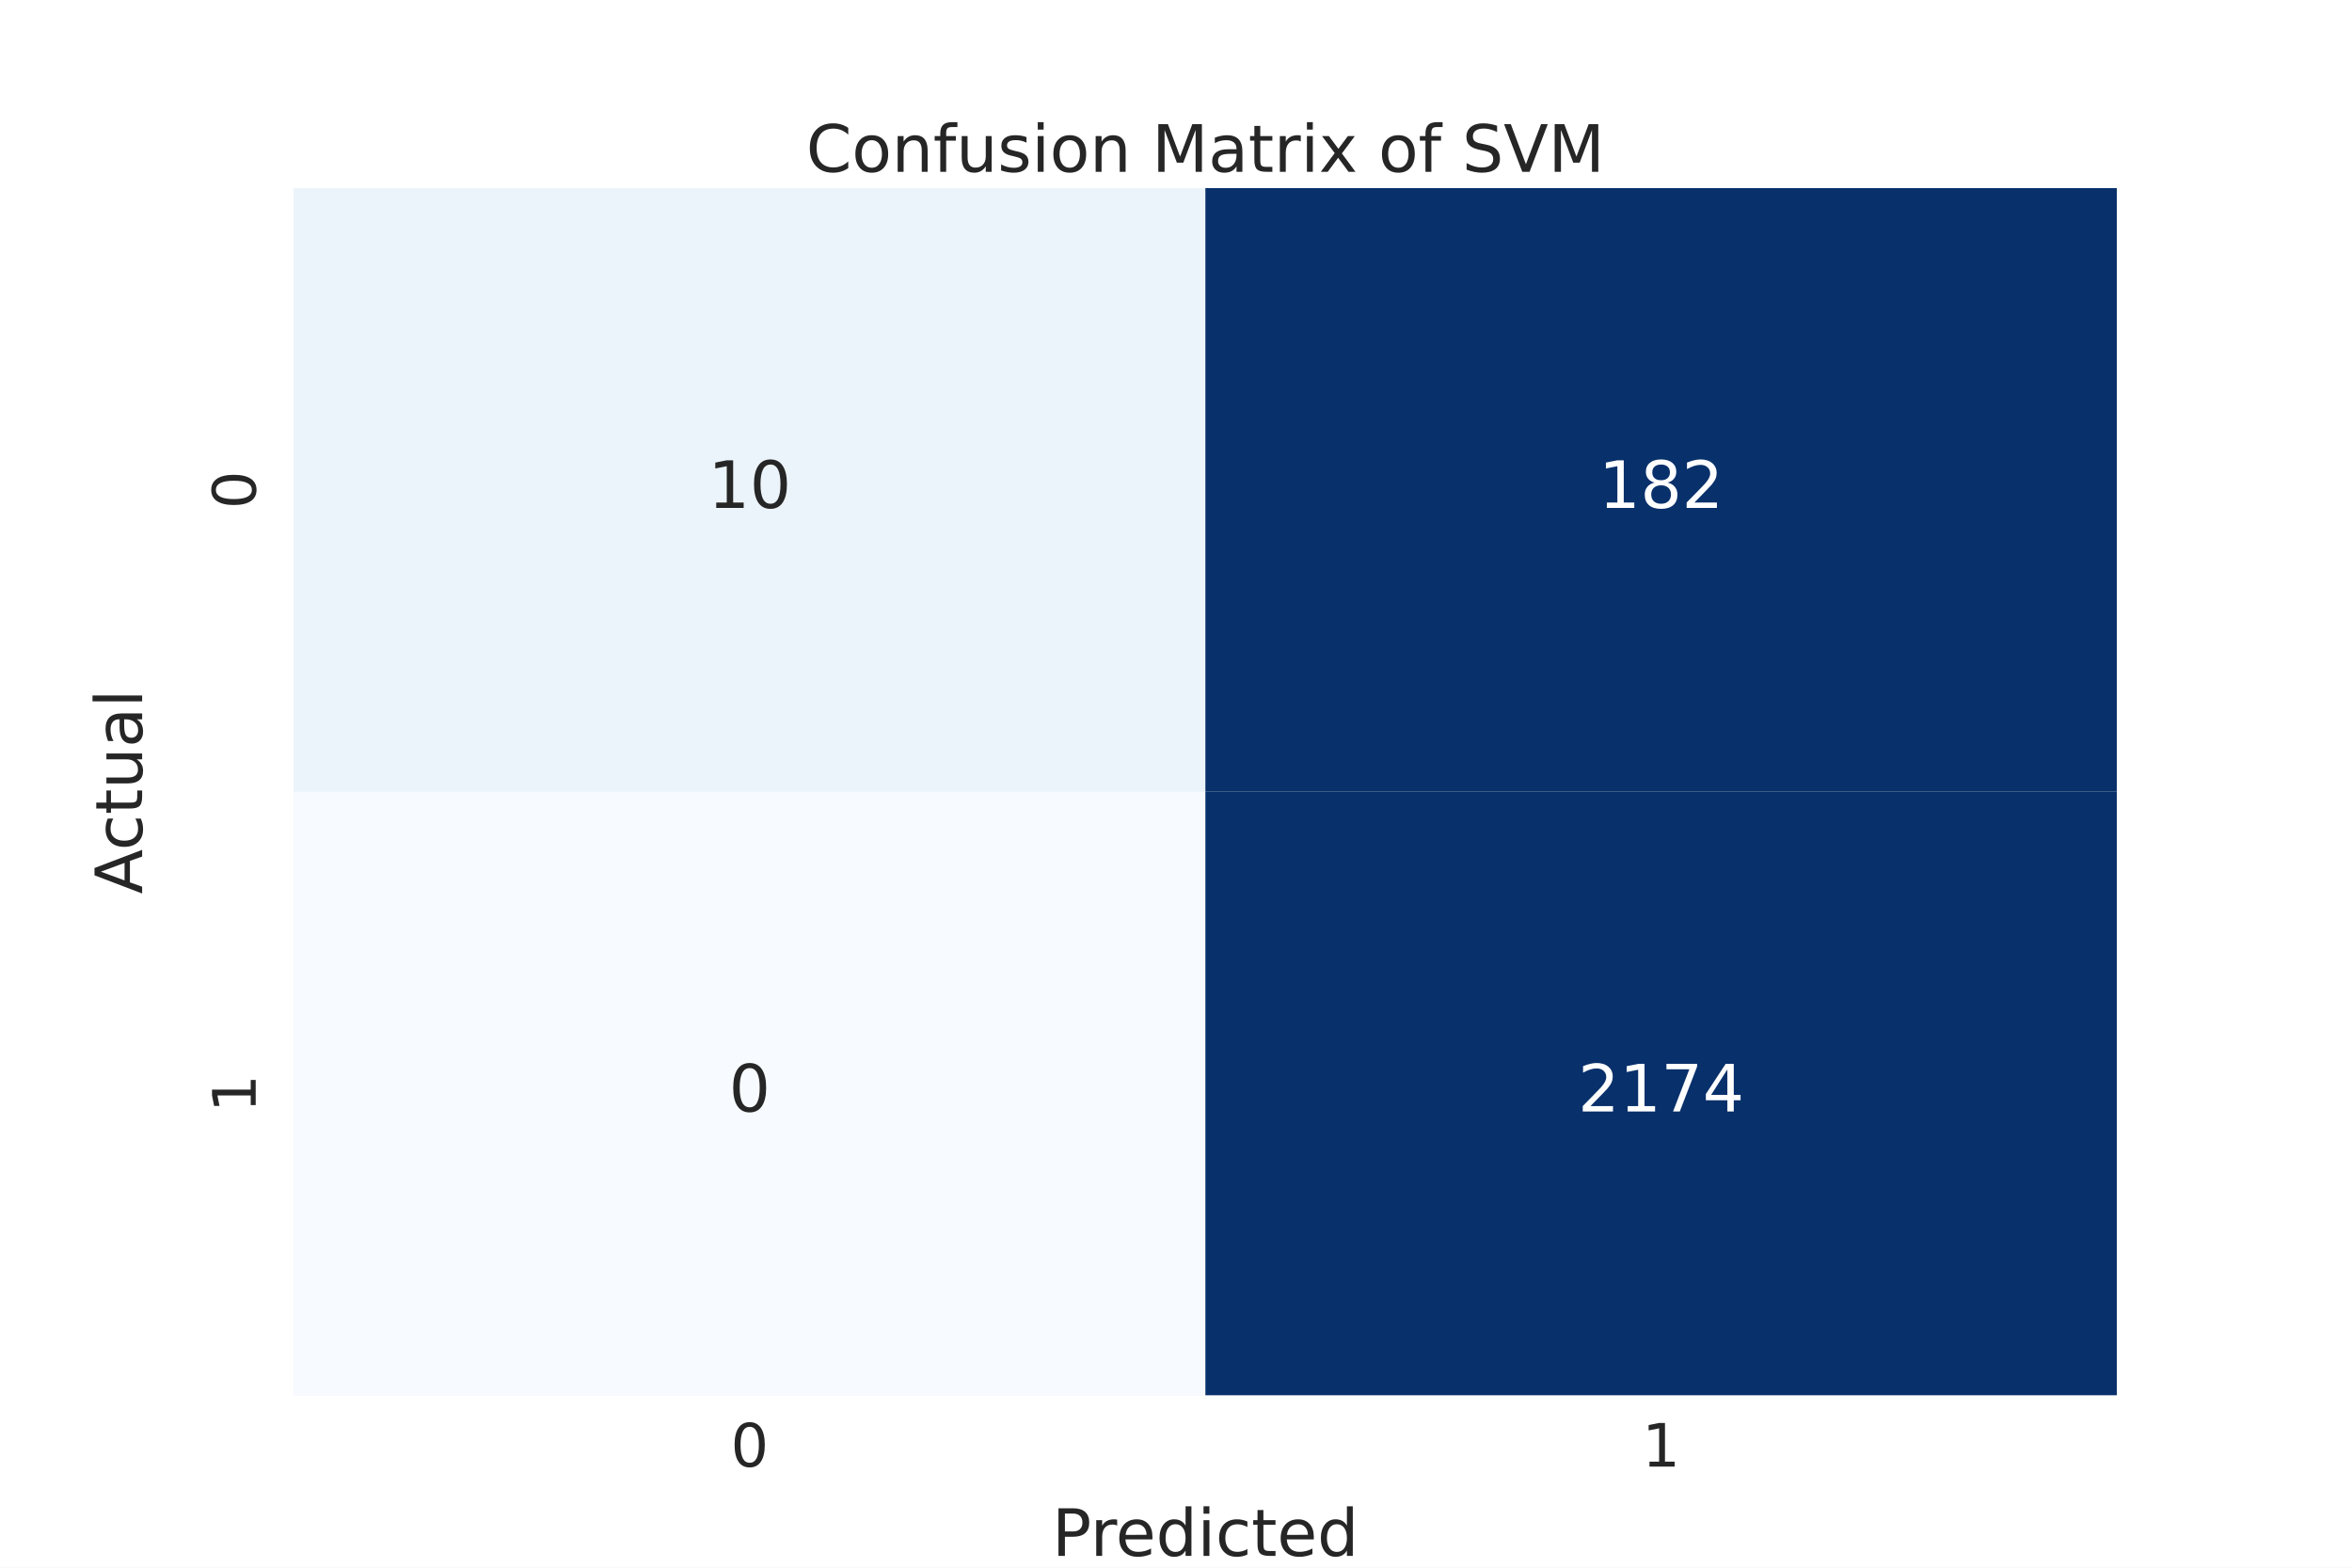
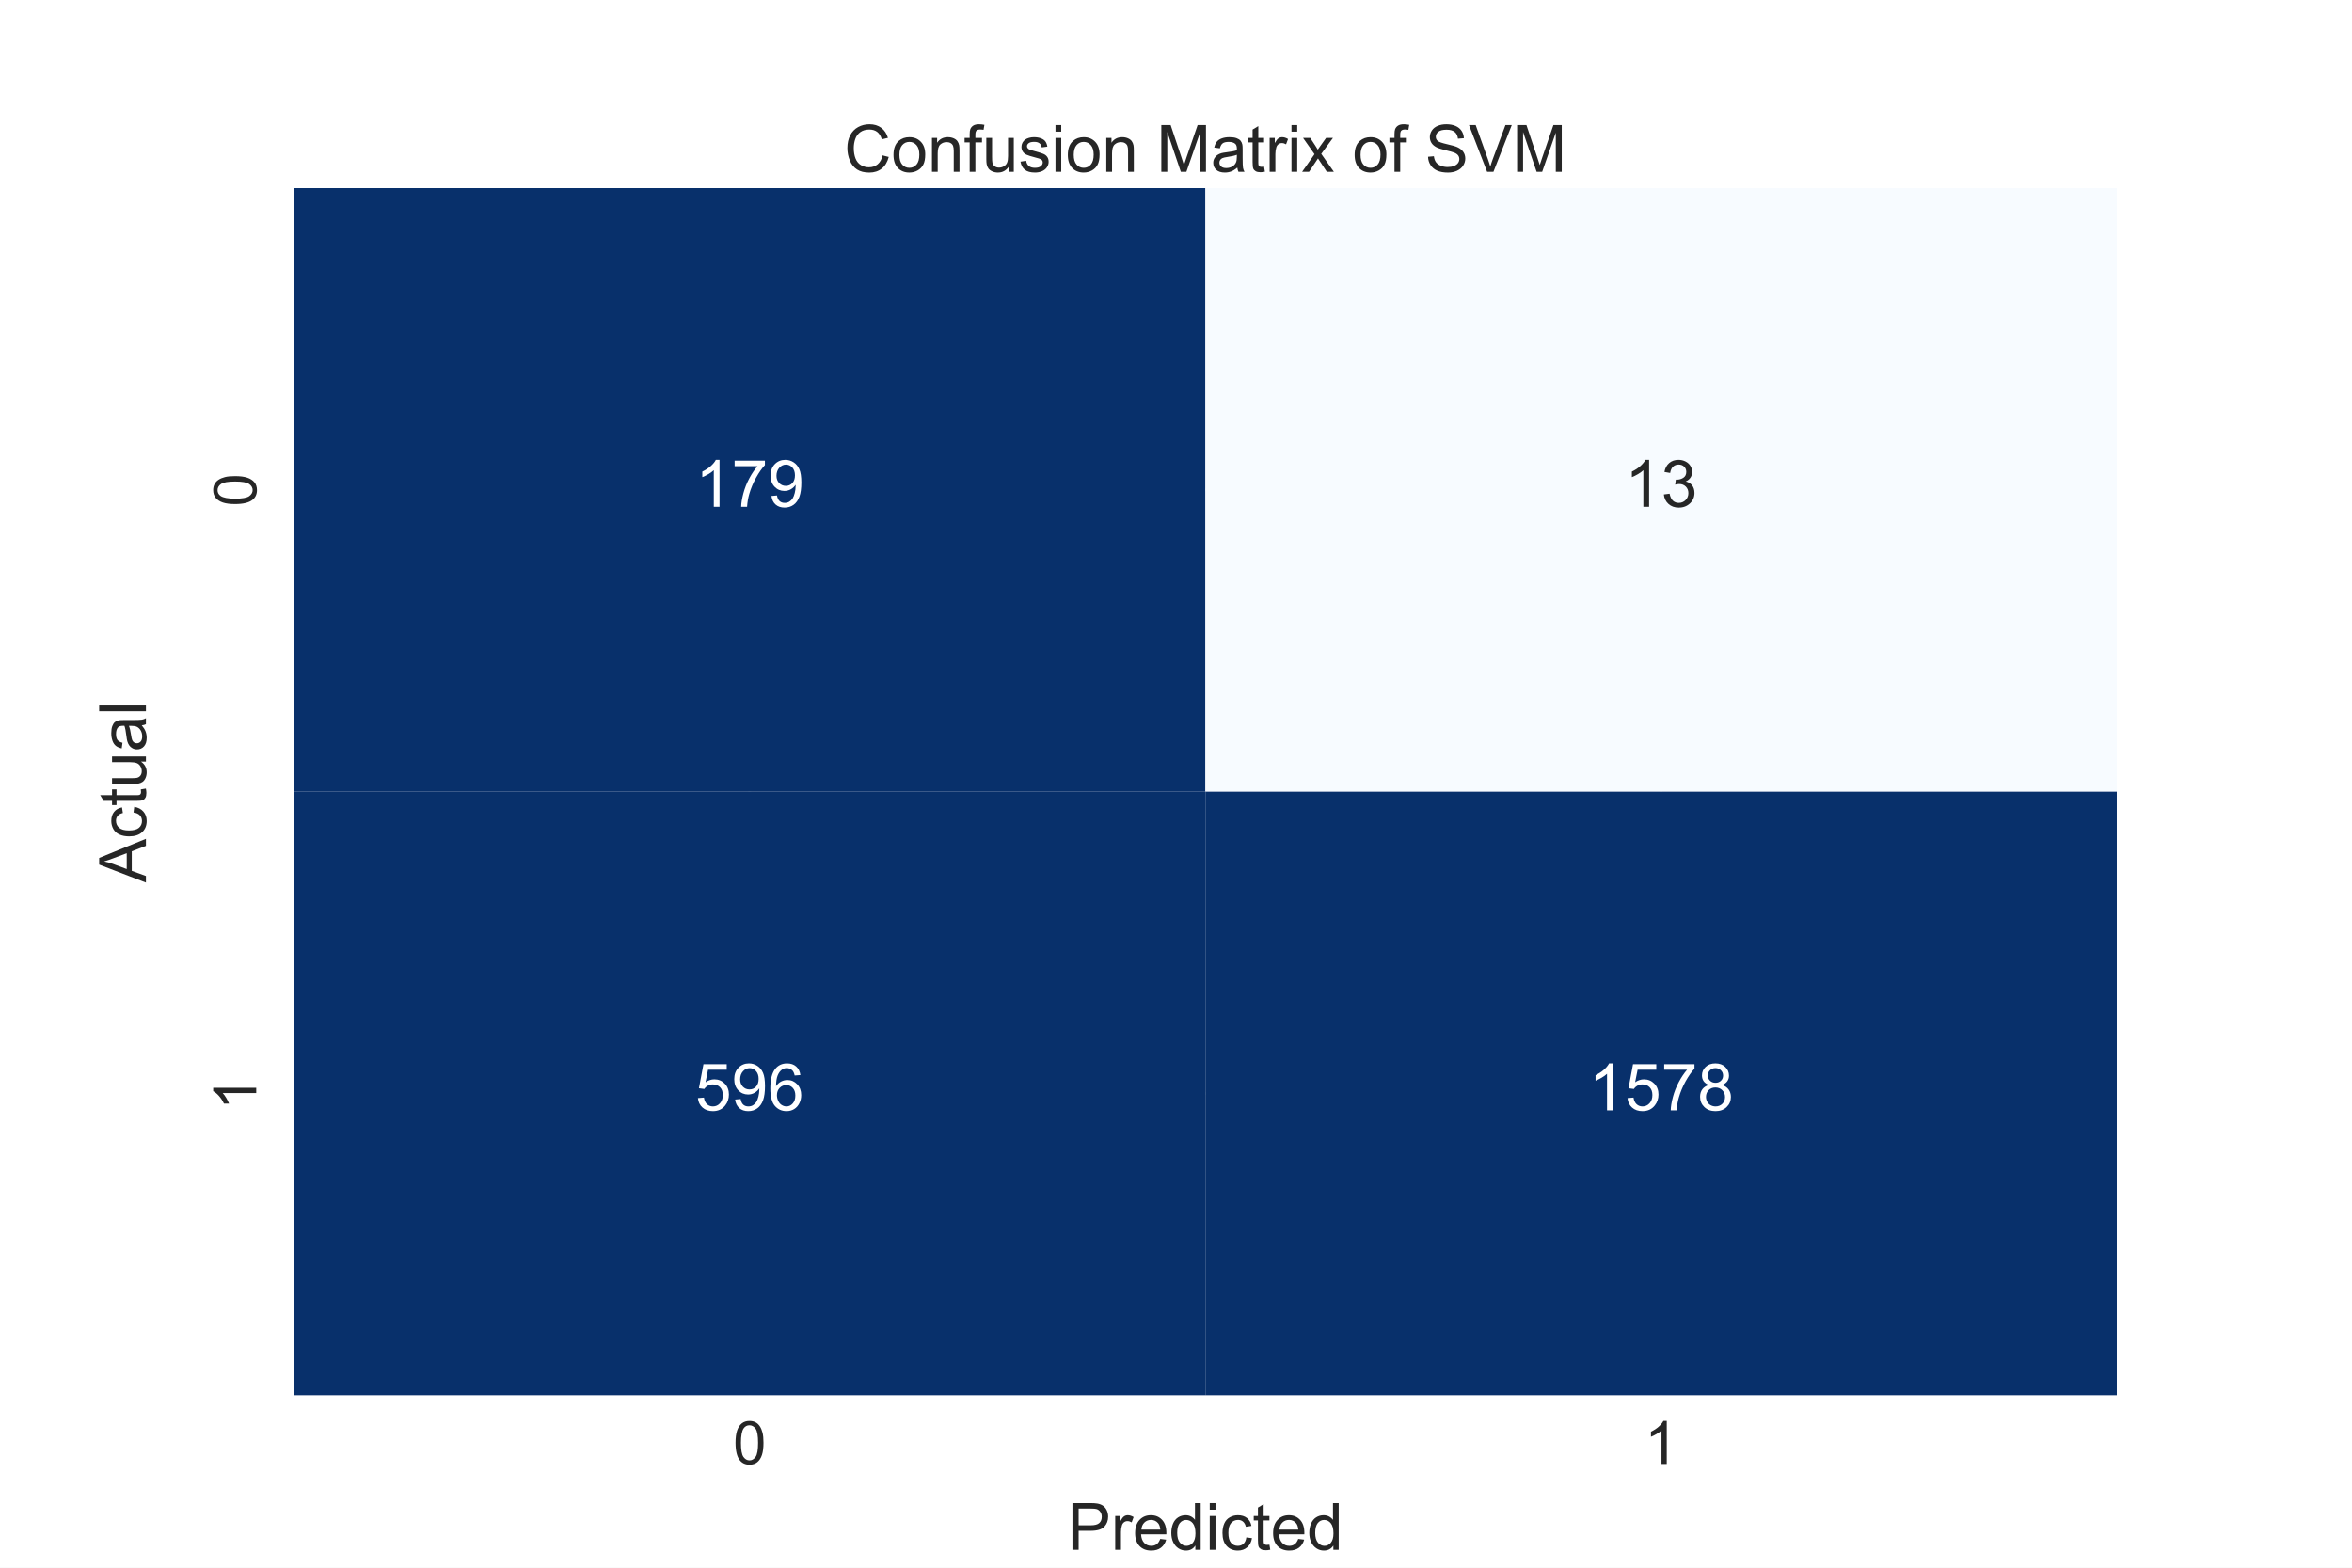
<svg xmlns="http://www.w3.org/2000/svg" xmlns:xlink="http://www.w3.org/1999/xlink" width="864pt" height="576pt" viewBox="0 0 864 576" version="1.1">
  <defs>
    <style type="text/css">*{stroke-linejoin: round; stroke-linecap: butt}</style>
  </defs>
  <g id="figure_1">
    <g id="patch_1">
      <path d="M 0 576  L 864 576  L 864 0  L 0 0  z " style="fill: #ffffff" />
    </g>
    <g id="axes_1">
      <g id="patch_2">
        <path d="M 108 512.64  L 777.6 512.64  L 777.6 69.12  L 108 69.12  z " style="fill: #eaeaf2" />
      </g>
      <g id="matplotlib.axis_1">
        <g id="xtick_1">
+           <g id="line2d_1">
+             <path d="M 275.4 512.64  L 275.4 69.12  " clip-path="url(#p160f931ad0)" style="fill: none; stroke: #ffffff; stroke-linecap: round" />
+           </g>
          <g id="text_1">
-             <g style="fill: #262626" transform="translate(268.4013 538.8566) scale(0.22 -0.22)">
+             <g style="fill: #262626" transform="translate(269.283 537.8872) scale(0.22 -0.22)">
              <defs>
-                 <path id="DejaVuSans-30" d="M 2034 4250  Q 1547 4250 1301 3770  Q 1056 3291 1056 2328  Q 1056 1369 1301 889  Q 1547 409 2034 409  Q 2525 409 2770 889  Q 3016 1369 3016 2328  Q 3016 3291 2770 3770  Q 2525 4250 2034 4250  z M 2034 4750  Q 2819 4750 3233 4129  Q 3647 3509 3647 2328  Q 3647 1150 3233 529  Q 2819 -91 2034 -91  Q 1250 -91 836 529  Q 422 1150 422 2328  Q 422 3509 836 4129  Q 1250 4750 2034 4750  z " transform="scale(0.015625)" />
+                 <path id="ArialMT-30" d="M 266 2259  Q 266 3072 433 3567  Q 600 4063 929 4331  Q 1259 4600 1759 4600  Q 2128 4600 2406 4451  Q 2684 4303 2865 4023  Q 3047 3744 3150 3342  Q 3253 2941 3253 2259  Q 3253 1453 3087 958  Q 2922 463 2592 192  Q 2263 -78 1759 -78  Q 1097 -78 719 397  Q 266 969 266 2259  z M 844 2259  Q 844 1131 1108 757  Q 1372 384 1759 384  Q 2147 384 2411 759  Q 2675 1134 2675 2259  Q 2675 3391 2411 3762  Q 2147 4134 1753 4134  Q 1366 4134 1134 3806  Q 844 3388 844 2259  z " transform="scale(0.015625)" />
              </defs>
-               <use xlink:href="#DejaVuSans-30" />
+               <use xlink:href="#ArialMT-30" />
            </g>
          </g>
        </g>
        <g id="xtick_2">
+           <g id="line2d_2">
+             <path d="M 610.2 512.64  L 610.2 69.12  " clip-path="url(#p160f931ad0)" style="fill: none; stroke: #ffffff; stroke-linecap: round" />
+           </g>
          <g id="text_2">
-             <g style="fill: #262626" transform="translate(603.2012 538.8566) scale(0.22 -0.22)">
+             <g style="fill: #262626" transform="translate(604.083 537.8872) scale(0.22 -0.22)">
              <defs>
-                 <path id="DejaVuSans-31" d="M 794 531  L 1825 531  L 1825 4091  L 703 3866  L 703 4441  L 1819 4666  L 2450 4666  L 2450 531  L 3481 531  L 3481 0  L 794 0  L 794 531  z " transform="scale(0.015625)" />
+                 <path id="ArialMT-31" d="M 2384 0  L 1822 0  L 1822 3584  Q 1619 3391 1289 3197  Q 959 3003 697 2906  L 697 3450  Q 1169 3672 1522 3987  Q 1875 4303 2022 4600  L 2384 4600  L 2384 0  z " transform="scale(0.015625)" />
              </defs>
-               <use xlink:href="#DejaVuSans-31" />
+               <use xlink:href="#ArialMT-31" />
            </g>
          </g>
        </g>
        <g id="text_3">
-           <g style="fill: #262626" transform="translate(386.4712 571.6681) scale(0.24 -0.24)">
+           <g style="fill: #262626" transform="translate(392.1075 569.4384) scale(0.24 -0.24)">
            <defs>
-               <path id="DejaVuSans-50" d="M 1259 4147  L 1259 2394  L 2053 2394  Q 2494 2394 2734 2622  Q 2975 2850 2975 3272  Q 2975 3691 2734 3919  Q 2494 4147 2053 4147  L 1259 4147  z M 628 4666  L 2053 4666  Q 2838 4666 3239 4311  Q 3641 3956 3641 3272  Q 3641 2581 3239 2228  Q 2838 1875 2053 1875  L 1259 1875  L 1259 0  L 628 0  L 628 4666  z " transform="scale(0.015625)" />
-               <path id="DejaVuSans-72" d="M 2631 2963  Q 2534 3019 2420 3045  Q 2306 3072 2169 3072  Q 1681 3072 1420 2755  Q 1159 2438 1159 1844  L 1159 0  L 581 0  L 581 3500  L 1159 3500  L 1159 2956  Q 1341 3275 1631 3429  Q 1922 3584 2338 3584  Q 2397 3584 2469 3576  Q 2541 3569 2628 3553  L 2631 2963  z " transform="scale(0.015625)" />
-               <path id="DejaVuSans-65" d="M 3597 1894  L 3597 1613  L 953 1613  Q 991 1019 1311 708  Q 1631 397 2203 397  Q 2534 397 2845 478  Q 3156 559 3463 722  L 3463 178  Q 3153 47 2828 -22  Q 2503 -91 2169 -91  Q 1331 -91 842 396  Q 353 884 353 1716  Q 353 2575 817 3079  Q 1281 3584 2069 3584  Q 2775 3584 3186 3129  Q 3597 2675 3597 1894  z M 3022 2063  Q 3016 2534 2758 2815  Q 2500 3097 2075 3097  Q 1594 3097 1305 2825  Q 1016 2553 972 2059  L 3022 2063  z " transform="scale(0.015625)" />
-               <path id="DejaVuSans-64" d="M 2906 2969  L 2906 4863  L 3481 4863  L 3481 0  L 2906 0  L 2906 525  Q 2725 213 2448 61  Q 2172 -91 1784 -91  Q 1150 -91 751 415  Q 353 922 353 1747  Q 353 2572 751 3078  Q 1150 3584 1784 3584  Q 2172 3584 2448 3432  Q 2725 3281 2906 2969  z M 947 1747  Q 947 1113 1208 752  Q 1469 391 1925 391  Q 2381 391 2643 752  Q 2906 1113 2906 1747  Q 2906 2381 2643 2742  Q 2381 3103 1925 3103  Q 1469 3103 1208 2742  Q 947 2381 947 1747  z " transform="scale(0.015625)" />
-               <path id="DejaVuSans-69" d="M 603 3500  L 1178 3500  L 1178 0  L 603 0  L 603 3500  z M 603 4863  L 1178 4863  L 1178 4134  L 603 4134  L 603 4863  z " transform="scale(0.015625)" />
-               <path id="DejaVuSans-63" d="M 3122 3366  L 3122 2828  Q 2878 2963 2633 3030  Q 2388 3097 2138 3097  Q 1578 3097 1268 2742  Q 959 2388 959 1747  Q 959 1106 1268 751  Q 1578 397 2138 397  Q 2388 397 2633 464  Q 2878 531 3122 666  L 3122 134  Q 2881 22 2623 -34  Q 2366 -91 2075 -91  Q 1284 -91 818 406  Q 353 903 353 1747  Q 353 2603 823 3093  Q 1294 3584 2113 3584  Q 2378 3584 2631 3529  Q 2884 3475 3122 3366  z " transform="scale(0.015625)" />
-               <path id="DejaVuSans-74" d="M 1172 4494  L 1172 3500  L 2356 3500  L 2356 3053  L 1172 3053  L 1172 1153  Q 1172 725 1289 603  Q 1406 481 1766 481  L 2356 481  L 2356 0  L 1766 0  Q 1100 0 847 248  Q 594 497 594 1153  L 594 3053  L 172 3053  L 172 3500  L 594 3500  L 594 4494  L 1172 4494  z " transform="scale(0.015625)" />
+               <path id="ArialMT-50" d="M 494 0  L 494 4581  L 2222 4581  Q 2678 4581 2919 4538  Q 3256 4481 3484 4323  Q 3713 4166 3852 3881  Q 3991 3597 3991 3256  Q 3991 2672 3619 2267  Q 3247 1863 2275 1863  L 1100 1863  L 1100 0  L 494 0  z M 1100 2403  L 2284 2403  Q 2872 2403 3119 2622  Q 3366 2841 3366 3238  Q 3366 3525 3220 3729  Q 3075 3934 2838 4000  Q 2684 4041 2272 4041  L 1100 4041  L 1100 2403  z " transform="scale(0.015625)" />
+               <path id="ArialMT-72" d="M 416 0  L 416 3319  L 922 3319  L 922 2816  Q 1116 3169 1280 3281  Q 1444 3394 1641 3394  Q 1925 3394 2219 3213  L 2025 2691  Q 1819 2813 1613 2813  Q 1428 2813 1281 2702  Q 1134 2591 1072 2394  Q 978 2094 978 1738  L 978 0  L 416 0  z " transform="scale(0.015625)" />
+               <path id="ArialMT-65" d="M 2694 1069  L 3275 997  Q 3138 488 2766 206  Q 2394 -75 1816 -75  Q 1088 -75 661 373  Q 234 822 234 1631  Q 234 2469 665 2931  Q 1097 3394 1784 3394  Q 2450 3394 2872 2941  Q 3294 2488 3294 1666  Q 3294 1616 3291 1516  L 816 1516  Q 847 969 1125 678  Q 1403 388 1819 388  Q 2128 388 2347 550  Q 2566 713 2694 1069  z M 847 1978  L 2700 1978  Q 2663 2397 2488 2606  Q 2219 2931 1791 2931  Q 1403 2931 1139 2672  Q 875 2413 847 1978  z " transform="scale(0.015625)" />
+               <path id="ArialMT-64" d="M 2575 0  L 2575 419  Q 2259 -75 1647 -75  Q 1250 -75 917 144  Q 584 363 401 755  Q 219 1147 219 1656  Q 219 2153 384 2558  Q 550 2963 881 3178  Q 1213 3394 1622 3394  Q 1922 3394 2156 3267  Q 2391 3141 2538 2938  L 2538 4581  L 3097 4581  L 3097 0  L 2575 0  z M 797 1656  Q 797 1019 1065 703  Q 1334 388 1700 388  Q 2069 388 2326 689  Q 2584 991 2584 1609  Q 2584 2291 2321 2609  Q 2059 2928 1675 2928  Q 1300 2928 1048 2622  Q 797 2316 797 1656  z " transform="scale(0.015625)" />
+               <path id="ArialMT-69" d="M 425 3934  L 425 4581  L 988 4581  L 988 3934  L 425 3934  z M 425 0  L 425 3319  L 988 3319  L 988 0  L 425 0  z " transform="scale(0.015625)" />
+               <path id="ArialMT-63" d="M 2588 1216  L 3141 1144  Q 3050 572 2676 248  Q 2303 -75 1759 -75  Q 1078 -75 664 370  Q 250 816 250 1647  Q 250 2184 428 2587  Q 606 2991 970 3192  Q 1334 3394 1763 3394  Q 2303 3394 2647 3120  Q 2991 2847 3088 2344  L 2541 2259  Q 2463 2594 2264 2762  Q 2066 2931 1784 2931  Q 1359 2931 1093 2626  Q 828 2322 828 1663  Q 828 994 1084 691  Q 1341 388 1753 388  Q 2084 388 2306 591  Q 2528 794 2588 1216  z " transform="scale(0.015625)" />
+               <path id="ArialMT-74" d="M 1650 503  L 1731 6  Q 1494 -44 1306 -44  Q 1000 -44 831 53  Q 663 150 594 308  Q 525 466 525 972  L 525 2881  L 113 2881  L 113 3319  L 525 3319  L 525 4141  L 1084 4478  L 1084 3319  L 1650 3319  L 1650 2881  L 1084 2881  L 1084 941  Q 1084 700 1114 631  Q 1144 563 1211 522  Q 1278 481 1403 481  Q 1497 481 1650 503  z " transform="scale(0.015625)" />
            </defs>
-             <use xlink:href="#DejaVuSans-50" />
-             <use xlink:href="#DejaVuSans-72" x="58.553" />
-             <use xlink:href="#DejaVuSans-65" x="97.416" />
-             <use xlink:href="#DejaVuSans-64" x="158.939" />
-             <use xlink:href="#DejaVuSans-69" x="222.416" />
-             <use xlink:href="#DejaVuSans-63" x="250.199" />
-             <use xlink:href="#DejaVuSans-74" x="305.18" />
-             <use xlink:href="#DejaVuSans-65" x="344.389" />
-             <use xlink:href="#DejaVuSans-64" x="405.912" />
+             <use xlink:href="#ArialMT-50" />
+             <use xlink:href="#ArialMT-72" x="66.699" />
+             <use xlink:href="#ArialMT-65" x="100" />
+             <use xlink:href="#ArialMT-64" x="155.615" />
+             <use xlink:href="#ArialMT-69" x="211.23" />
+             <use xlink:href="#ArialMT-63" x="233.447" />
+             <use xlink:href="#ArialMT-74" x="283.447" />
+             <use xlink:href="#ArialMT-65" x="311.23" />
+             <use xlink:href="#ArialMT-64" x="366.846" />
          </g>
        </g>
      </g>
      <g id="matplotlib.axis_2">
        <g id="ytick_1">
+           <g id="line2d_3">
+             <path d="M 108 180  L 777.6 180  " clip-path="url(#p160f931ad0)" style="fill: none; stroke: #ffffff; stroke-linecap: round" />
+           </g>
          <g id="text_4">
-             <g style="fill: #262626" transform="translate(93.92469 186.9988) rotate(-90) scale(0.22 -0.22)">
-               <use xlink:href="#DejaVuSans-30" />
+             <g style="fill: #262626" transform="translate(94.1275 186.117) rotate(-90) scale(0.22 -0.22)">
+               <use xlink:href="#ArialMT-30" />
            </g>
          </g>
        </g>
        <g id="ytick_2">
+           <g id="line2d_4">
+             <path d="M 108 401.76  L 777.6 401.76  " clip-path="url(#p160f931ad0)" style="fill: none; stroke: #ffffff; stroke-linecap: round" />
+           </g>
          <g id="text_5">
-             <g style="fill: #262626" transform="translate(93.92469 408.7588) rotate(-90) scale(0.22 -0.22)">
-               <use xlink:href="#DejaVuSans-31" />
+             <g style="fill: #262626" transform="translate(94.1275 407.877) rotate(-90) scale(0.22 -0.22)">
+               <use xlink:href="#ArialMT-31" />
            </g>
          </g>
        </g>
        <g id="text_6">
-           <g style="fill: #262626" transform="translate(52.21688 328.4737) rotate(-90) scale(0.24 -0.24)">
+           <g style="fill: #262626" transform="translate(53.61031 324.2306) rotate(-90) scale(0.24 -0.24)">
            <defs>
-               <path id="DejaVuSans-41" d="M 2188 4044  L 1331 1722  L 3047 1722  L 2188 4044  z M 1831 4666  L 2547 4666  L 4325 0  L 3669 0  L 3244 1197  L 1141 1197  L 716 0  L 50 0  L 1831 4666  z " transform="scale(0.015625)" />
-               <path id="DejaVuSans-75" d="M 544 1381  L 544 3500  L 1119 3500  L 1119 1403  Q 1119 906 1312 657  Q 1506 409 1894 409  Q 2359 409 2629 706  Q 2900 1003 2900 1516  L 2900 3500  L 3475 3500  L 3475 0  L 2900 0  L 2900 538  Q 2691 219 2414 64  Q 2138 -91 1772 -91  Q 1169 -91 856 284  Q 544 659 544 1381  z M 1991 3584  L 1991 3584  z " transform="scale(0.015625)" />
-               <path id="DejaVuSans-61" d="M 2194 1759  Q 1497 1759 1228 1600  Q 959 1441 959 1056  Q 959 750 1161 570  Q 1363 391 1709 391  Q 2188 391 2477 730  Q 2766 1069 2766 1631  L 2766 1759  L 2194 1759  z M 3341 1997  L 3341 0  L 2766 0  L 2766 531  Q 2569 213 2275 61  Q 1981 -91 1556 -91  Q 1019 -91 701 211  Q 384 513 384 1019  Q 384 1609 779 1909  Q 1175 2209 1959 2209  L 2766 2209  L 2766 2266  Q 2766 2663 2505 2880  Q 2244 3097 1772 3097  Q 1472 3097 1187 3025  Q 903 2953 641 2809  L 641 3341  Q 956 3463 1253 3523  Q 1550 3584 1831 3584  Q 2591 3584 2966 3190  Q 3341 2797 3341 1997  z " transform="scale(0.015625)" />
-               <path id="DejaVuSans-6c" d="M 603 4863  L 1178 4863  L 1178 0  L 603 0  L 603 4863  z " transform="scale(0.015625)" />
+               <path id="ArialMT-41" d="M -9 0  L 1750 4581  L 2403 4581  L 4278 0  L 3588 0  L 3053 1388  L 1138 1388  L 634 0  L -9 0  z M 1313 1881  L 2866 1881  L 2388 3150  Q 2169 3728 2063 4100  Q 1975 3659 1816 3225  L 1313 1881  z " transform="scale(0.015625)" />
+               <path id="ArialMT-75" d="M 2597 0  L 2597 488  Q 2209 -75 1544 -75  Q 1250 -75 995 37  Q 741 150 617 320  Q 494 491 444 738  Q 409 903 409 1263  L 409 3319  L 972 3319  L 972 1478  Q 972 1038 1006 884  Q 1059 663 1231 536  Q 1403 409 1656 409  Q 1909 409 2131 539  Q 2353 669 2445 892  Q 2538 1116 2538 1541  L 2538 3319  L 3100 3319  L 3100 0  L 2597 0  z " transform="scale(0.015625)" />
+               <path id="ArialMT-61" d="M 2588 409  Q 2275 144 1986 34  Q 1697 -75 1366 -75  Q 819 -75 525 192  Q 231 459 231 875  Q 231 1119 342 1320  Q 453 1522 633 1644  Q 813 1766 1038 1828  Q 1203 1872 1538 1913  Q 2219 1994 2541 2106  Q 2544 2222 2544 2253  Q 2544 2597 2384 2738  Q 2169 2928 1744 2928  Q 1347 2928 1158 2789  Q 969 2650 878 2297  L 328 2372  Q 403 2725 575 2942  Q 747 3159 1072 3276  Q 1397 3394 1825 3394  Q 2250 3394 2515 3294  Q 2781 3194 2906 3042  Q 3031 2891 3081 2659  Q 3109 2516 3109 2141  L 3109 1391  Q 3109 606 3145 398  Q 3181 191 3288 0  L 2700 0  Q 2613 175 2588 409  z M 2541 1666  Q 2234 1541 1622 1453  Q 1275 1403 1131 1340  Q 988 1278 909 1158  Q 831 1038 831 891  Q 831 666 1001 516  Q 1172 366 1500 366  Q 1825 366 2078 508  Q 2331 650 2450 897  Q 2541 1088 2541 1459  L 2541 1666  z " transform="scale(0.015625)" />
+               <path id="ArialMT-6c" d="M 409 0  L 409 4581  L 972 4581  L 972 0  L 409 0  z " transform="scale(0.015625)" />
            </defs>
-             <use xlink:href="#DejaVuSans-41" />
-             <use xlink:href="#DejaVuSans-63" x="66.658" />
-             <use xlink:href="#DejaVuSans-74" x="121.639" />
-             <use xlink:href="#DejaVuSans-75" x="160.848" />
-             <use xlink:href="#DejaVuSans-61" x="224.227" />
-             <use xlink:href="#DejaVuSans-6c" x="285.506" />
+             <use xlink:href="#ArialMT-41" />
+             <use xlink:href="#ArialMT-63" x="66.699" />
+             <use xlink:href="#ArialMT-74" x="116.699" />
+             <use xlink:href="#ArialMT-75" x="144.482" />
+             <use xlink:href="#ArialMT-61" x="200.098" />
+             <use xlink:href="#ArialMT-6c" x="255.713" />
          </g>
        </g>
      </g>
      <g id="QuadMesh_1">
-         <path d="M 108 69.12  L 442.8 69.12  L 442.8 290.88  L 108 290.88  L 108 69.12  " clip-path="url(#p1b58c85ba9)" style="fill: #ecf4fb" />
-         <path d="M 442.8 69.12  L 777.6 69.12  L 777.6 290.88  L 442.8 290.88  L 442.8 69.12  " clip-path="url(#p1b58c85ba9)" style="fill: #08306b" />
-         <path d="M 108 290.88  L 442.8 290.88  L 442.8 512.64  L 108 512.64  L 108 290.88  " clip-path="url(#p1b58c85ba9)" style="fill: #f7fbff" />
-         <path d="M 442.8 290.88  L 777.6 290.88  L 777.6 512.64  L 442.8 512.64  L 442.8 290.88  " clip-path="url(#p1b58c85ba9)" style="fill: #08306b" />
+         <path d="M 108 69.12  L 442.8 69.12  L 442.8 290.88  L 108 290.88  L 108 69.12  " clip-path="url(#p160f931ad0)" style="fill: #08306b" />
+         <path d="M 442.8 69.12  L 777.6 69.12  L 777.6 290.88  L 442.8 290.88  L 442.8 69.12  " clip-path="url(#p160f931ad0)" style="fill: #f7fbff" />
+         <path d="M 108 290.88  L 442.8 290.88  L 442.8 512.64  L 108 512.64  L 108 290.88  " clip-path="url(#p160f931ad0)" style="fill: #08306b" />
+         <path d="M 442.8 290.88  L 777.6 290.88  L 777.6 512.64  L 442.8 512.64  L 442.8 290.88  " clip-path="url(#p160f931ad0)" style="fill: #08306b" />
      </g>
      <g id="text_7">
-         <g style="fill: #262626" transform="translate(260.13 186.6225) scale(0.24 -0.24)">
-           <use xlink:href="#DejaVuSans-31" />
-           <use xlink:href="#DejaVuSans-30" x="63.623" />
+         <g style="fill: #ffffff" transform="translate(255.3806 186.2044) scale(0.24 -0.24)">
+           <defs>
+             <path id="ArialMT-37" d="M 303 3981  L 303 4522  L 3269 4522  L 3269 4084  Q 2831 3619 2401 2847  Q 1972 2075 1738 1259  Q 1569 684 1522 0  L 944 0  Q 953 541 1156 1306  Q 1359 2072 1739 2783  Q 2119 3494 2547 3981  L 303 3981  z " transform="scale(0.015625)" />
+             <path id="ArialMT-39" d="M 350 1059  L 891 1109  Q 959 728 1153 556  Q 1347 384 1650 384  Q 1909 384 2104 503  Q 2300 622 2425 820  Q 2550 1019 2634 1356  Q 2719 1694 2719 2044  Q 2719 2081 2716 2156  Q 2547 1888 2255 1720  Q 1963 1553 1622 1553  Q 1053 1553 659 1965  Q 266 2378 266 3053  Q 266 3750 677 4175  Q 1088 4600 1706 4600  Q 2153 4600 2523 4359  Q 2894 4119 3086 3673  Q 3278 3228 3278 2384  Q 3278 1506 3087 986  Q 2897 466 2520 194  Q 2144 -78 1638 -78  Q 1100 -78 759 220  Q 419 519 350 1059  z M 2653 3081  Q 2653 3566 2395 3850  Q 2138 4134 1775 4134  Q 1400 4134 1122 3828  Q 844 3522 844 3034  Q 844 2597 1108 2323  Q 1372 2050 1759 2050  Q 2150 2050 2401 2323  Q 2653 2597 2653 3081  z " transform="scale(0.015625)" />
+           </defs>
+           <use xlink:href="#ArialMT-31" />
+           <use xlink:href="#ArialMT-37" x="55.615" />
+           <use xlink:href="#ArialMT-39" x="111.23" />
        </g>
      </g>
      <g id="text_8">
-         <g style="fill: #ffffff" transform="translate(587.295 186.6225) scale(0.24 -0.24)">
+         <g style="fill: #262626" transform="translate(596.8537 186.2044) scale(0.24 -0.24)">
          <defs>
-             <path id="DejaVuSans-38" d="M 2034 2216  Q 1584 2216 1326 1975  Q 1069 1734 1069 1313  Q 1069 891 1326 650  Q 1584 409 2034 409  Q 2484 409 2743 651  Q 3003 894 3003 1313  Q 3003 1734 2745 1975  Q 2488 2216 2034 2216  z M 1403 2484  Q 997 2584 770 2862  Q 544 3141 544 3541  Q 544 4100 942 4425  Q 1341 4750 2034 4750  Q 2731 4750 3128 4425  Q 3525 4100 3525 3541  Q 3525 3141 3298 2862  Q 3072 2584 2669 2484  Q 3125 2378 3379 2068  Q 3634 1759 3634 1313  Q 3634 634 3220 271  Q 2806 -91 2034 -91  Q 1263 -91 848 271  Q 434 634 434 1313  Q 434 1759 690 2068  Q 947 2378 1403 2484  z M 1172 3481  Q 1172 3119 1398 2916  Q 1625 2713 2034 2713  Q 2441 2713 2670 2916  Q 2900 3119 2900 3481  Q 2900 3844 2670 4047  Q 2441 4250 2034 4250  Q 1625 4250 1398 4047  Q 1172 3844 1172 3481  z " transform="scale(0.015625)" />
-             <path id="DejaVuSans-32" d="M 1228 531  L 3431 531  L 3431 0  L 469 0  L 469 531  Q 828 903 1448 1529  Q 2069 2156 2228 2338  Q 2531 2678 2651 2914  Q 2772 3150 2772 3378  Q 2772 3750 2511 3984  Q 2250 4219 1831 4219  Q 1534 4219 1204 4116  Q 875 4013 500 3803  L 500 4441  Q 881 4594 1212 4672  Q 1544 4750 1819 4750  Q 2544 4750 2975 4387  Q 3406 4025 3406 3419  Q 3406 3131 3298 2873  Q 3191 2616 2906 2266  Q 2828 2175 2409 1742  Q 1991 1309 1228 531  z " transform="scale(0.015625)" />
+             <path id="ArialMT-33" d="M 269 1209  L 831 1284  Q 928 806 1161 595  Q 1394 384 1728 384  Q 2125 384 2398 659  Q 2672 934 2672 1341  Q 2672 1728 2419 1979  Q 2166 2231 1775 2231  Q 1616 2231 1378 2169  L 1441 2663  Q 1497 2656 1531 2656  Q 1891 2656 2178 2843  Q 2466 3031 2466 3422  Q 2466 3731 2256 3934  Q 2047 4138 1716 4138  Q 1388 4138 1169 3931  Q 950 3725 888 3313  L 325 3413  Q 428 3978 793 4289  Q 1159 4600 1703 4600  Q 2078 4600 2393 4439  Q 2709 4278 2876 4000  Q 3044 3722 3044 3409  Q 3044 3113 2884 2869  Q 2725 2625 2413 2481  Q 2819 2388 3044 2092  Q 3269 1797 3269 1353  Q 3269 753 2831 336  Q 2394 -81 1725 -81  Q 1122 -81 723 278  Q 325 638 269 1209  z " transform="scale(0.015625)" />
          </defs>
-           <use xlink:href="#DejaVuSans-31" />
-           <use xlink:href="#DejaVuSans-38" x="63.623" />
-           <use xlink:href="#DejaVuSans-32" x="127.246" />
+           <use xlink:href="#ArialMT-31" />
+           <use xlink:href="#ArialMT-33" x="55.615" />
        </g>
      </g>
      <g id="text_9">
-         <g style="fill: #262626" transform="translate(267.765 408.3825) scale(0.24 -0.24)">
-           <use xlink:href="#DejaVuSans-30" />
+         <g style="fill: #ffffff" transform="translate(255.3806 407.9644) scale(0.24 -0.24)">
+           <defs>
+             <path id="ArialMT-35" d="M 266 1200  L 856 1250  Q 922 819 1161 601  Q 1400 384 1738 384  Q 2144 384 2425 690  Q 2706 997 2706 1503  Q 2706 1984 2436 2262  Q 2166 2541 1728 2541  Q 1456 2541 1237 2417  Q 1019 2294 894 2097  L 366 2166  L 809 4519  L 3088 4519  L 3088 3981  L 1259 3981  L 1013 2750  Q 1425 3038 1878 3038  Q 2478 3038 2890 2622  Q 3303 2206 3303 1553  Q 3303 931 2941 478  Q 2500 -78 1738 -78  Q 1113 -78 717 272  Q 322 622 266 1200  z " transform="scale(0.015625)" />
+             <path id="ArialMT-36" d="M 3184 3459  L 2625 3416  Q 2550 3747 2413 3897  Q 2184 4138 1850 4138  Q 1581 4138 1378 3988  Q 1113 3794 959 3422  Q 806 3050 800 2363  Q 1003 2672 1297 2822  Q 1591 2972 1913 2972  Q 2475 2972 2870 2558  Q 3266 2144 3266 1488  Q 3266 1056 3080 686  Q 2894 316 2569 119  Q 2244 -78 1831 -78  Q 1128 -78 684 439  Q 241 956 241 2144  Q 241 3472 731 4075  Q 1159 4600 1884 4600  Q 2425 4600 2770 4297  Q 3116 3994 3184 3459  z M 888 1484  Q 888 1194 1011 928  Q 1134 663 1356 523  Q 1578 384 1822 384  Q 2178 384 2434 671  Q 2691 959 2691 1453  Q 2691 1928 2437 2201  Q 2184 2475 1800 2475  Q 1419 2475 1153 2201  Q 888 1928 888 1484  z " transform="scale(0.015625)" />
+           </defs>
+           <use xlink:href="#ArialMT-35" />
+           <use xlink:href="#ArialMT-39" x="55.615" />
+           <use xlink:href="#ArialMT-36" x="111.23" />
        </g>
      </g>
      <g id="text_10">
-         <g style="fill: #ffffff" transform="translate(579.66 408.3825) scale(0.24 -0.24)">
+         <g style="fill: #ffffff" transform="translate(583.5075 407.9644) scale(0.24 -0.24)">
          <defs>
-             <path id="DejaVuSans-37" d="M 525 4666  L 3525 4666  L 3525 4397  L 1831 0  L 1172 0  L 2766 4134  L 525 4134  L 525 4666  z " transform="scale(0.015625)" />
-             <path id="DejaVuSans-34" d="M 2419 4116  L 825 1625  L 2419 1625  L 2419 4116  z M 2253 4666  L 3047 4666  L 3047 1625  L 3713 1625  L 3713 1100  L 3047 1100  L 3047 0  L 2419 0  L 2419 1100  L 313 1100  L 313 1709  L 2253 4666  z " transform="scale(0.015625)" />
+             <path id="ArialMT-38" d="M 1131 2484  Q 781 2613 612 2850  Q 444 3088 444 3419  Q 444 3919 803 4259  Q 1163 4600 1759 4600  Q 2359 4600 2725 4251  Q 3091 3903 3091 3403  Q 3091 3084 2923 2848  Q 2756 2613 2416 2484  Q 2838 2347 3058 2040  Q 3278 1734 3278 1309  Q 3278 722 2862 322  Q 2447 -78 1769 -78  Q 1091 -78 675 323  Q 259 725 259 1325  Q 259 1772 486 2073  Q 713 2375 1131 2484  z M 1019 3438  Q 1019 3113 1228 2906  Q 1438 2700 1772 2700  Q 2097 2700 2305 2904  Q 2513 3109 2513 3406  Q 2513 3716 2298 3927  Q 2084 4138 1766 4138  Q 1444 4138 1231 3931  Q 1019 3725 1019 3438  z M 838 1322  Q 838 1081 952 856  Q 1066 631 1291 507  Q 1516 384 1775 384  Q 2178 384 2440 643  Q 2703 903 2703 1303  Q 2703 1709 2433 1975  Q 2163 2241 1756 2241  Q 1359 2241 1098 1978  Q 838 1716 838 1322  z " transform="scale(0.015625)" />
          </defs>
-           <use xlink:href="#DejaVuSans-32" />
-           <use xlink:href="#DejaVuSans-31" x="63.623" />
-           <use xlink:href="#DejaVuSans-37" x="127.246" />
-           <use xlink:href="#DejaVuSans-34" x="190.869" />
+           <use xlink:href="#ArialMT-31" />
+           <use xlink:href="#ArialMT-35" x="55.615" />
+           <use xlink:href="#ArialMT-37" x="111.23" />
+           <use xlink:href="#ArialMT-38" x="166.846" />
        </g>
      </g>
      <g id="text_11">
-         <g style="fill: #262626" transform="translate(296.1413 63.12) scale(0.24 -0.24)">
+         <g style="fill: #262626" transform="translate(310.0913 63.12) scale(0.24 -0.24)">
          <defs>
-             <path id="DejaVuSans-43" d="M 4122 4306  L 4122 3641  Q 3803 3938 3442 4084  Q 3081 4231 2675 4231  Q 1875 4231 1450 3742  Q 1025 3253 1025 2328  Q 1025 1406 1450 917  Q 1875 428 2675 428  Q 3081 428 3442 575  Q 3803 722 4122 1019  L 4122 359  Q 3791 134 3420 21  Q 3050 -91 2638 -91  Q 1578 -91 968 557  Q 359 1206 359 2328  Q 359 3453 968 4101  Q 1578 4750 2638 4750  Q 3056 4750 3426 4639  Q 3797 4528 4122 4306  z " transform="scale(0.015625)" />
-             <path id="DejaVuSans-6f" d="M 1959 3097  Q 1497 3097 1228 2736  Q 959 2375 959 1747  Q 959 1119 1226 758  Q 1494 397 1959 397  Q 2419 397 2687 759  Q 2956 1122 2956 1747  Q 2956 2369 2687 2733  Q 2419 3097 1959 3097  z M 1959 3584  Q 2709 3584 3137 3096  Q 3566 2609 3566 1747  Q 3566 888 3137 398  Q 2709 -91 1959 -91  Q 1206 -91 779 398  Q 353 888 353 1747  Q 353 2609 779 3096  Q 1206 3584 1959 3584  z " transform="scale(0.015625)" />
-             <path id="DejaVuSans-6e" d="M 3513 2113  L 3513 0  L 2938 0  L 2938 2094  Q 2938 2591 2744 2837  Q 2550 3084 2163 3084  Q 1697 3084 1428 2787  Q 1159 2491 1159 1978  L 1159 0  L 581 0  L 581 3500  L 1159 3500  L 1159 2956  Q 1366 3272 1645 3428  Q 1925 3584 2291 3584  Q 2894 3584 3203 3211  Q 3513 2838 3513 2113  z " transform="scale(0.015625)" />
-             <path id="DejaVuSans-66" d="M 2375 4863  L 2375 4384  L 1825 4384  Q 1516 4384 1395 4259  Q 1275 4134 1275 3809  L 1275 3500  L 2222 3500  L 2222 3053  L 1275 3053  L 1275 0  L 697 0  L 697 3053  L 147 3053  L 147 3500  L 697 3500  L 697 3744  Q 697 4328 969 4595  Q 1241 4863 1831 4863  L 2375 4863  z " transform="scale(0.015625)" />
-             <path id="DejaVuSans-73" d="M 2834 3397  L 2834 2853  Q 2591 2978 2328 3040  Q 2066 3103 1784 3103  Q 1356 3103 1142 2972  Q 928 2841 928 2578  Q 928 2378 1081 2264  Q 1234 2150 1697 2047  L 1894 2003  Q 2506 1872 2764 1633  Q 3022 1394 3022 966  Q 3022 478 2636 193  Q 2250 -91 1575 -91  Q 1294 -91 989 -36  Q 684 19 347 128  L 347 722  Q 666 556 975 473  Q 1284 391 1588 391  Q 1994 391 2212 530  Q 2431 669 2431 922  Q 2431 1156 2273 1281  Q 2116 1406 1581 1522  L 1381 1569  Q 847 1681 609 1914  Q 372 2147 372 2553  Q 372 3047 722 3315  Q 1072 3584 1716 3584  Q 2034 3584 2315 3537  Q 2597 3491 2834 3397  z " transform="scale(0.015625)" />
-             <path id="DejaVuSans-20" transform="scale(0.015625)" />
-             <path id="DejaVuSans-4d" d="M 628 4666  L 1569 4666  L 2759 1491  L 3956 4666  L 4897 4666  L 4897 0  L 4281 0  L 4281 4097  L 3078 897  L 2444 897  L 1241 4097  L 1241 0  L 628 0  L 628 4666  z " transform="scale(0.015625)" />
-             <path id="DejaVuSans-78" d="M 3513 3500  L 2247 1797  L 3578 0  L 2900 0  L 1881 1375  L 863 0  L 184 0  L 1544 1831  L 300 3500  L 978 3500  L 1906 2253  L 2834 3500  L 3513 3500  z " transform="scale(0.015625)" />
-             <path id="DejaVuSans-53" d="M 3425 4513  L 3425 3897  Q 3066 4069 2747 4153  Q 2428 4238 2131 4238  Q 1616 4238 1336 4038  Q 1056 3838 1056 3469  Q 1056 3159 1242 3001  Q 1428 2844 1947 2747  L 2328 2669  Q 3034 2534 3370 2195  Q 3706 1856 3706 1288  Q 3706 609 3251 259  Q 2797 -91 1919 -91  Q 1588 -91 1214 -16  Q 841 59 441 206  L 441 856  Q 825 641 1194 531  Q 1563 422 1919 422  Q 2459 422 2753 634  Q 3047 847 3047 1241  Q 3047 1584 2836 1778  Q 2625 1972 2144 2069  L 1759 2144  Q 1053 2284 737 2584  Q 422 2884 422 3419  Q 422 4038 858 4394  Q 1294 4750 2059 4750  Q 2388 4750 2728 4690  Q 3069 4631 3425 4513  z " transform="scale(0.015625)" />
-             <path id="DejaVuSans-56" d="M 1831 0  L 50 4666  L 709 4666  L 2188 738  L 3669 4666  L 4325 4666  L 2547 0  L 1831 0  z " transform="scale(0.015625)" />
+             <path id="ArialMT-43" d="M 3763 1606  L 4369 1453  Q 4178 706 3683 314  Q 3188 -78 2472 -78  Q 1731 -78 1267 223  Q 803 525 561 1097  Q 319 1669 319 2325  Q 319 3041 592 3573  Q 866 4106 1370 4382  Q 1875 4659 2481 4659  Q 3169 4659 3637 4309  Q 4106 3959 4291 3325  L 3694 3184  Q 3534 3684 3231 3912  Q 2928 4141 2469 4141  Q 1941 4141 1586 3887  Q 1231 3634 1087 3207  Q 944 2781 944 2328  Q 944 1744 1114 1308  Q 1284 872 1643 656  Q 2003 441 2422 441  Q 2931 441 3284 734  Q 3638 1028 3763 1606  z " transform="scale(0.015625)" />
+             <path id="ArialMT-6f" d="M 213 1659  Q 213 2581 725 3025  Q 1153 3394 1769 3394  Q 2453 3394 2887 2945  Q 3322 2497 3322 1706  Q 3322 1066 3130 698  Q 2938 331 2570 128  Q 2203 -75 1769 -75  Q 1072 -75 642 372  Q 213 819 213 1659  z M 791 1659  Q 791 1022 1069 705  Q 1347 388 1769 388  Q 2188 388 2466 706  Q 2744 1025 2744 1678  Q 2744 2294 2464 2611  Q 2184 2928 1769 2928  Q 1347 2928 1069 2612  Q 791 2297 791 1659  z " transform="scale(0.015625)" />
+             <path id="ArialMT-6e" d="M 422 0  L 422 3319  L 928 3319  L 928 2847  Q 1294 3394 1984 3394  Q 2284 3394 2536 3286  Q 2788 3178 2913 3003  Q 3038 2828 3088 2588  Q 3119 2431 3119 2041  L 3119 0  L 2556 0  L 2556 2019  Q 2556 2363 2490 2533  Q 2425 2703 2258 2804  Q 2091 2906 1866 2906  Q 1506 2906 1245 2678  Q 984 2450 984 1813  L 984 0  L 422 0  z " transform="scale(0.015625)" />
+             <path id="ArialMT-66" d="M 556 0  L 556 2881  L 59 2881  L 59 3319  L 556 3319  L 556 3672  Q 556 4006 616 4169  Q 697 4388 901 4523  Q 1106 4659 1475 4659  Q 1713 4659 2000 4603  L 1916 4113  Q 1741 4144 1584 4144  Q 1328 4144 1222 4034  Q 1116 3925 1116 3625  L 1116 3319  L 1763 3319  L 1763 2881  L 1116 2881  L 1116 0  L 556 0  z " transform="scale(0.015625)" />
+             <path id="ArialMT-73" d="M 197 991  L 753 1078  Q 800 744 1014 566  Q 1228 388 1613 388  Q 2000 388 2187 545  Q 2375 703 2375 916  Q 2375 1106 2209 1216  Q 2094 1291 1634 1406  Q 1016 1563 777 1677  Q 538 1791 414 1992  Q 291 2194 291 2438  Q 291 2659 392 2848  Q 494 3038 669 3163  Q 800 3259 1026 3326  Q 1253 3394 1513 3394  Q 1903 3394 2198 3281  Q 2494 3169 2634 2976  Q 2775 2784 2828 2463  L 2278 2388  Q 2241 2644 2061 2787  Q 1881 2931 1553 2931  Q 1166 2931 1000 2803  Q 834 2675 834 2503  Q 834 2394 903 2306  Q 972 2216 1119 2156  Q 1203 2125 1616 2013  Q 2213 1853 2448 1751  Q 2684 1650 2818 1456  Q 2953 1263 2953 975  Q 2953 694 2789 445  Q 2625 197 2315 61  Q 2006 -75 1616 -75  Q 969 -75 630 194  Q 291 463 197 991  z " transform="scale(0.015625)" />
+             <path id="ArialMT-20" transform="scale(0.015625)" />
+             <path id="ArialMT-4d" d="M 475 0  L 475 4581  L 1388 4581  L 2472 1338  Q 2622 884 2691 659  Q 2769 909 2934 1394  L 4031 4581  L 4847 4581  L 4847 0  L 4263 0  L 4263 3834  L 2931 0  L 2384 0  L 1059 3900  L 1059 0  L 475 0  z " transform="scale(0.015625)" />
+             <path id="ArialMT-78" d="M 47 0  L 1259 1725  L 138 3319  L 841 3319  L 1350 2541  Q 1494 2319 1581 2169  Q 1719 2375 1834 2534  L 2394 3319  L 3066 3319  L 1919 1756  L 3153 0  L 2463 0  L 1781 1031  L 1600 1309  L 728 0  L 47 0  z " transform="scale(0.015625)" />
+             <path id="ArialMT-53" d="M 288 1472  L 859 1522  Q 900 1178 1048 958  Q 1197 738 1509 602  Q 1822 466 2213 466  Q 2559 466 2825 569  Q 3091 672 3220 851  Q 3350 1031 3350 1244  Q 3350 1459 3225 1620  Q 3100 1781 2813 1891  Q 2628 1963 1997 2114  Q 1366 2266 1113 2400  Q 784 2572 623 2826  Q 463 3081 463 3397  Q 463 3744 659 4045  Q 856 4347 1234 4503  Q 1613 4659 2075 4659  Q 2584 4659 2973 4495  Q 3363 4331 3572 4012  Q 3781 3694 3797 3291  L 3216 3247  Q 3169 3681 2898 3903  Q 2628 4125 2100 4125  Q 1550 4125 1298 3923  Q 1047 3722 1047 3438  Q 1047 3191 1225 3031  Q 1400 2872 2139 2705  Q 2878 2538 3153 2413  Q 3553 2228 3743 1945  Q 3934 1663 3934 1294  Q 3934 928 3725 604  Q 3516 281 3123 101  Q 2731 -78 2241 -78  Q 1619 -78 1198 103  Q 778 284 539 648  Q 300 1013 288 1472  z " transform="scale(0.015625)" />
+             <path id="ArialMT-56" d="M 1803 0  L 28 4581  L 684 4581  L 1875 1253  Q 2019 853 2116 503  Q 2222 878 2363 1253  L 3600 4581  L 4219 4581  L 2425 0  L 1803 0  z " transform="scale(0.015625)" />
          </defs>
-           <use xlink:href="#DejaVuSans-43" />
-           <use xlink:href="#DejaVuSans-6f" x="69.824" />
-           <use xlink:href="#DejaVuSans-6e" x="131.006" />
-           <use xlink:href="#DejaVuSans-66" x="194.385" />
-           <use xlink:href="#DejaVuSans-75" x="229.59" />
-           <use xlink:href="#DejaVuSans-73" x="292.969" />
-           <use xlink:href="#DejaVuSans-69" x="345.068" />
-           <use xlink:href="#DejaVuSans-6f" x="372.852" />
-           <use xlink:href="#DejaVuSans-6e" x="434.033" />
-           <use xlink:href="#DejaVuSans-20" x="497.412" />
-           <use xlink:href="#DejaVuSans-4d" x="529.199" />
-           <use xlink:href="#DejaVuSans-61" x="615.479" />
-           <use xlink:href="#DejaVuSans-74" x="676.758" />
-           <use xlink:href="#DejaVuSans-72" x="715.967" />
-           <use xlink:href="#DejaVuSans-69" x="757.08" />
-           <use xlink:href="#DejaVuSans-78" x="784.863" />
-           <use xlink:href="#DejaVuSans-20" x="844.043" />
-           <use xlink:href="#DejaVuSans-6f" x="875.83" />
-           <use xlink:href="#DejaVuSans-66" x="937.012" />
-           <use xlink:href="#DejaVuSans-20" x="972.217" />
-           <use xlink:href="#DejaVuSans-53" x="1004.004" />
-           <use xlink:href="#DejaVuSans-56" x="1067.48" />
-           <use xlink:href="#DejaVuSans-4d" x="1135.889" />
+           <use xlink:href="#ArialMT-43" />
+           <use xlink:href="#ArialMT-6f" x="72.217" />
+           <use xlink:href="#ArialMT-6e" x="127.832" />
+           <use xlink:href="#ArialMT-66" x="183.447" />
+           <use xlink:href="#ArialMT-75" x="211.23" />
+           <use xlink:href="#ArialMT-73" x="266.846" />
+           <use xlink:href="#ArialMT-69" x="316.846" />
+           <use xlink:href="#ArialMT-6f" x="339.062" />
+           <use xlink:href="#ArialMT-6e" x="394.678" />
+           <use xlink:href="#ArialMT-20" x="450.293" />
+           <use xlink:href="#ArialMT-4d" x="478.076" />
+           <use xlink:href="#ArialMT-61" x="561.377" />
+           <use xlink:href="#ArialMT-74" x="616.992" />
+           <use xlink:href="#ArialMT-72" x="644.775" />
+           <use xlink:href="#ArialMT-69" x="678.076" />
+           <use xlink:href="#ArialMT-78" x="700.293" />
+           <use xlink:href="#ArialMT-20" x="750.293" />
+           <use xlink:href="#ArialMT-6f" x="778.076" />
+           <use xlink:href="#ArialMT-66" x="833.691" />
+           <use xlink:href="#ArialMT-20" x="861.475" />
+           <use xlink:href="#ArialMT-53" x="889.258" />
+           <use xlink:href="#ArialMT-56" x="955.957" />
+           <use xlink:href="#ArialMT-4d" x="1022.656" />
        </g>
      </g>
    </g>
  </g>
  <defs>
-     <clipPath id="p1b58c85ba9">
+     <clipPath id="p160f931ad0">
      <rect x="108" y="69.12" width="669.6" height="443.52" />
    </clipPath>
  </defs>
</svg>
